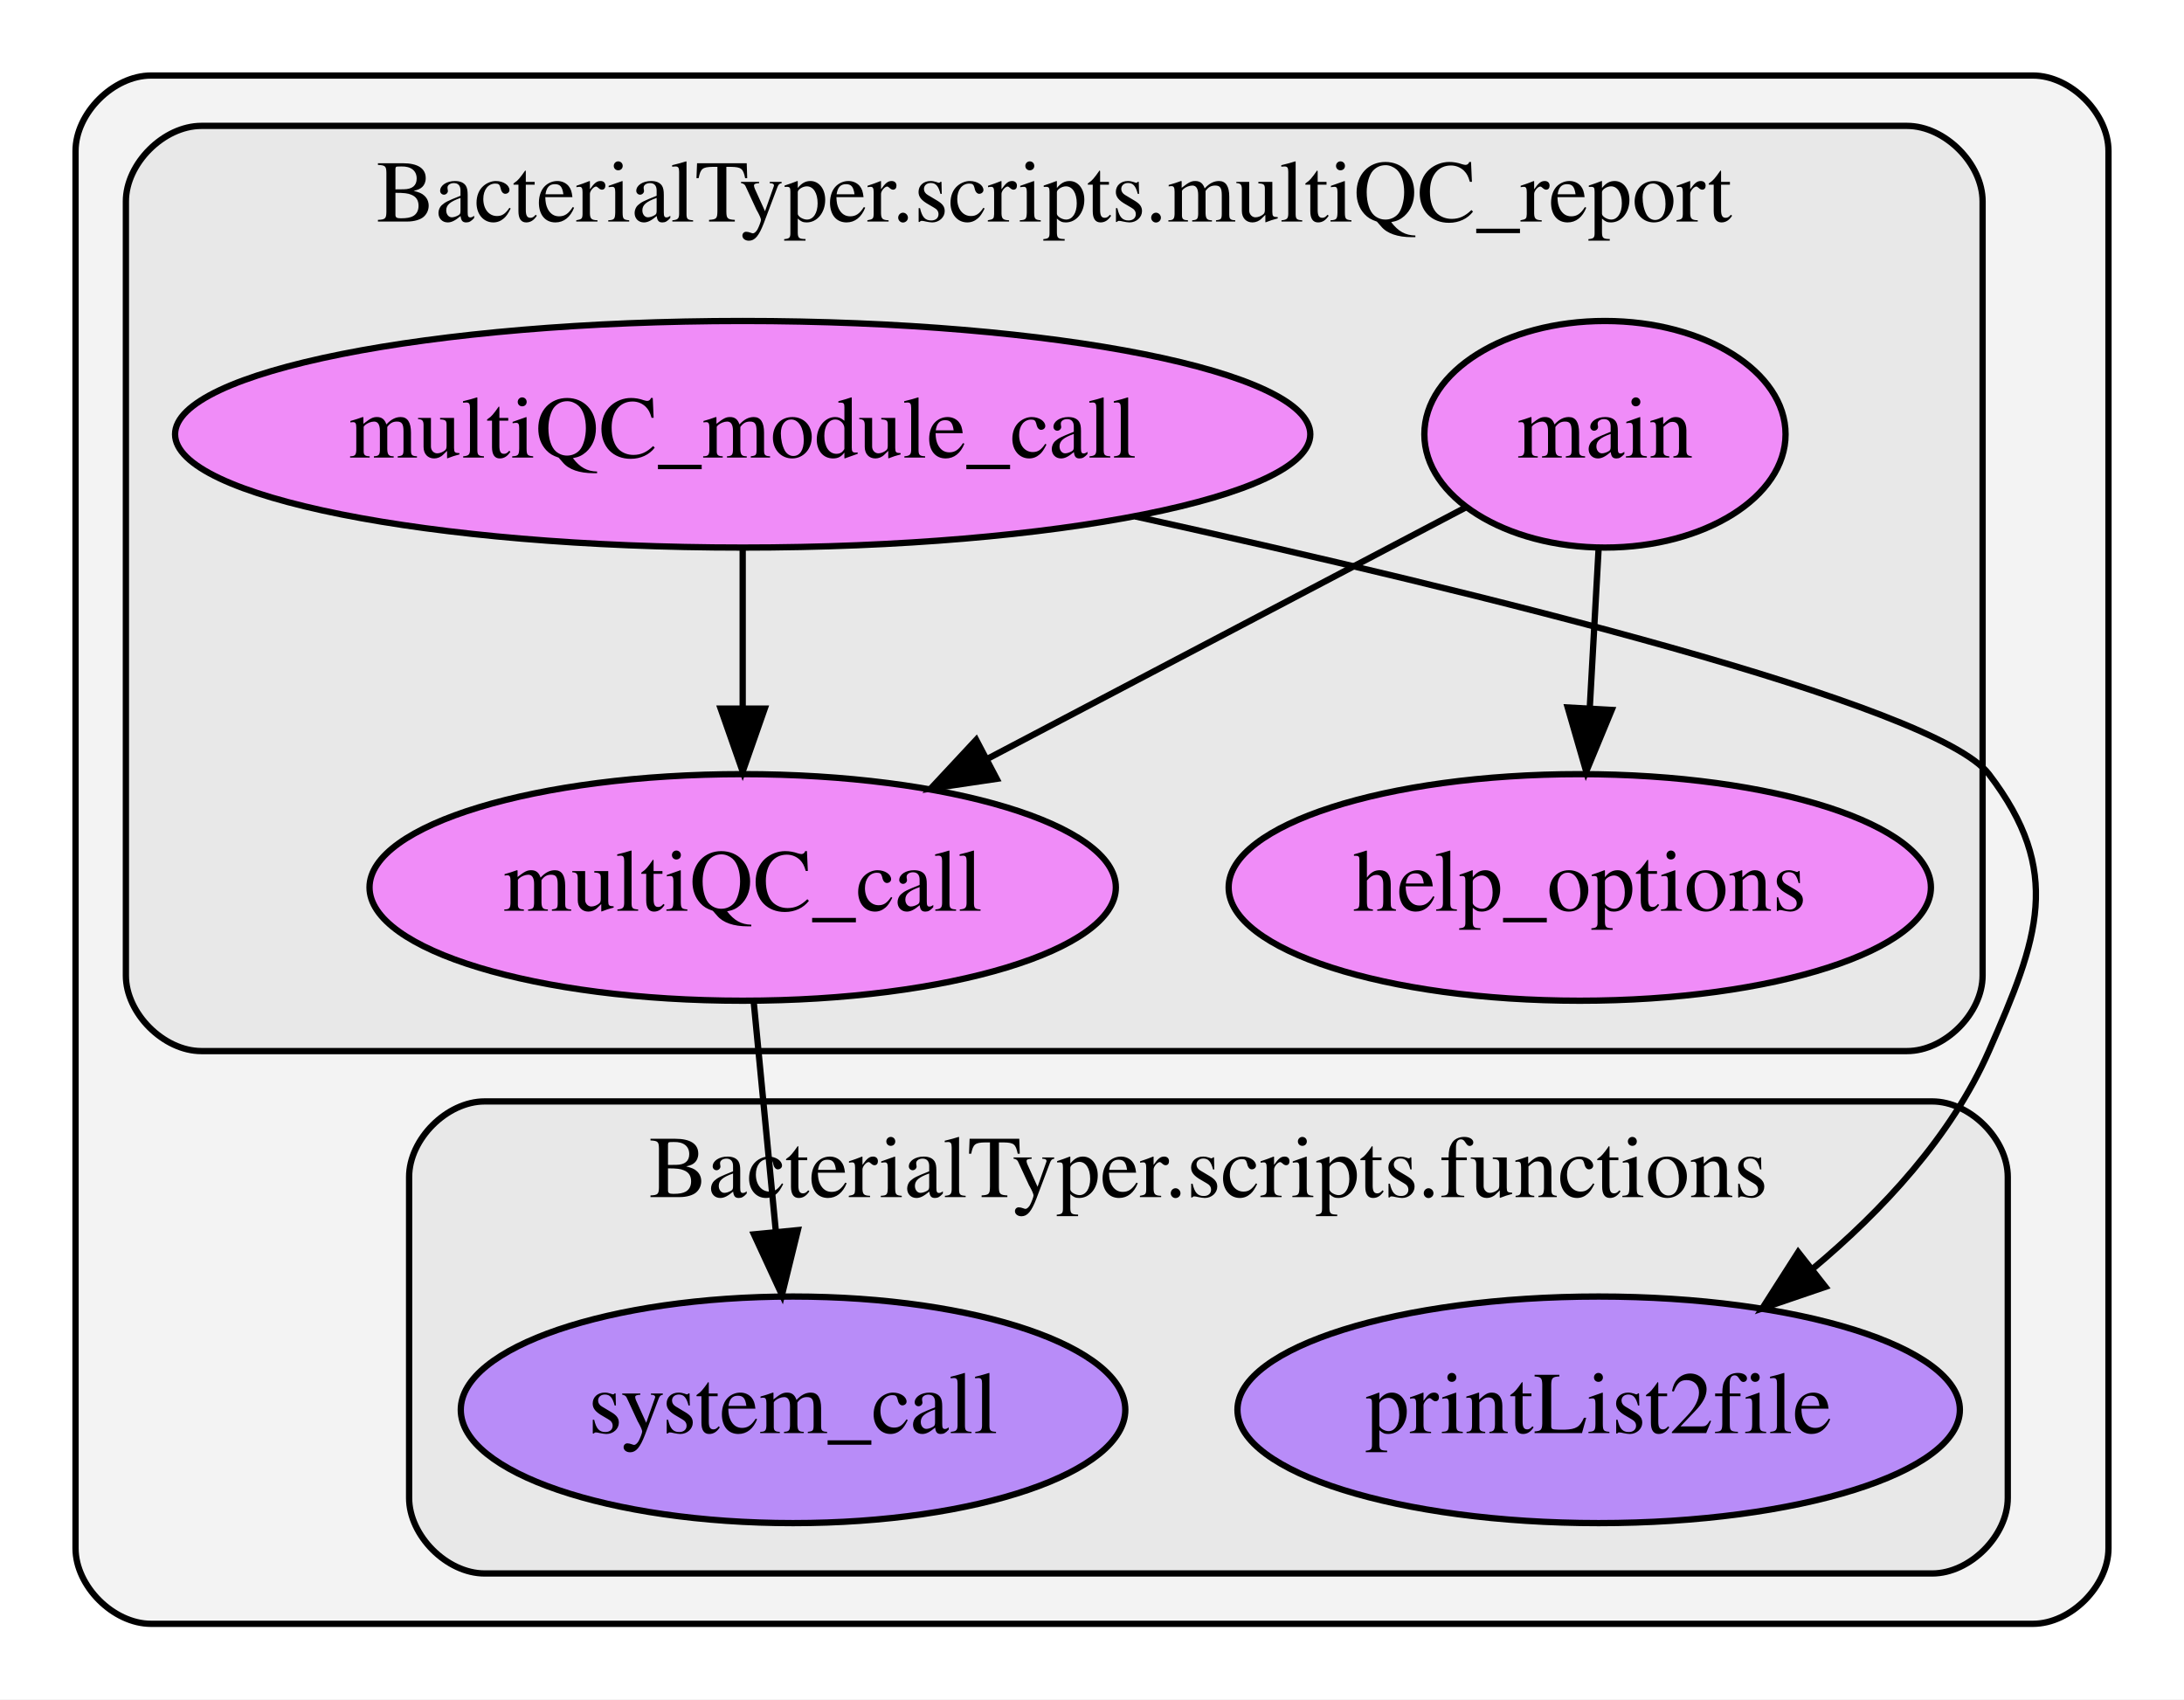
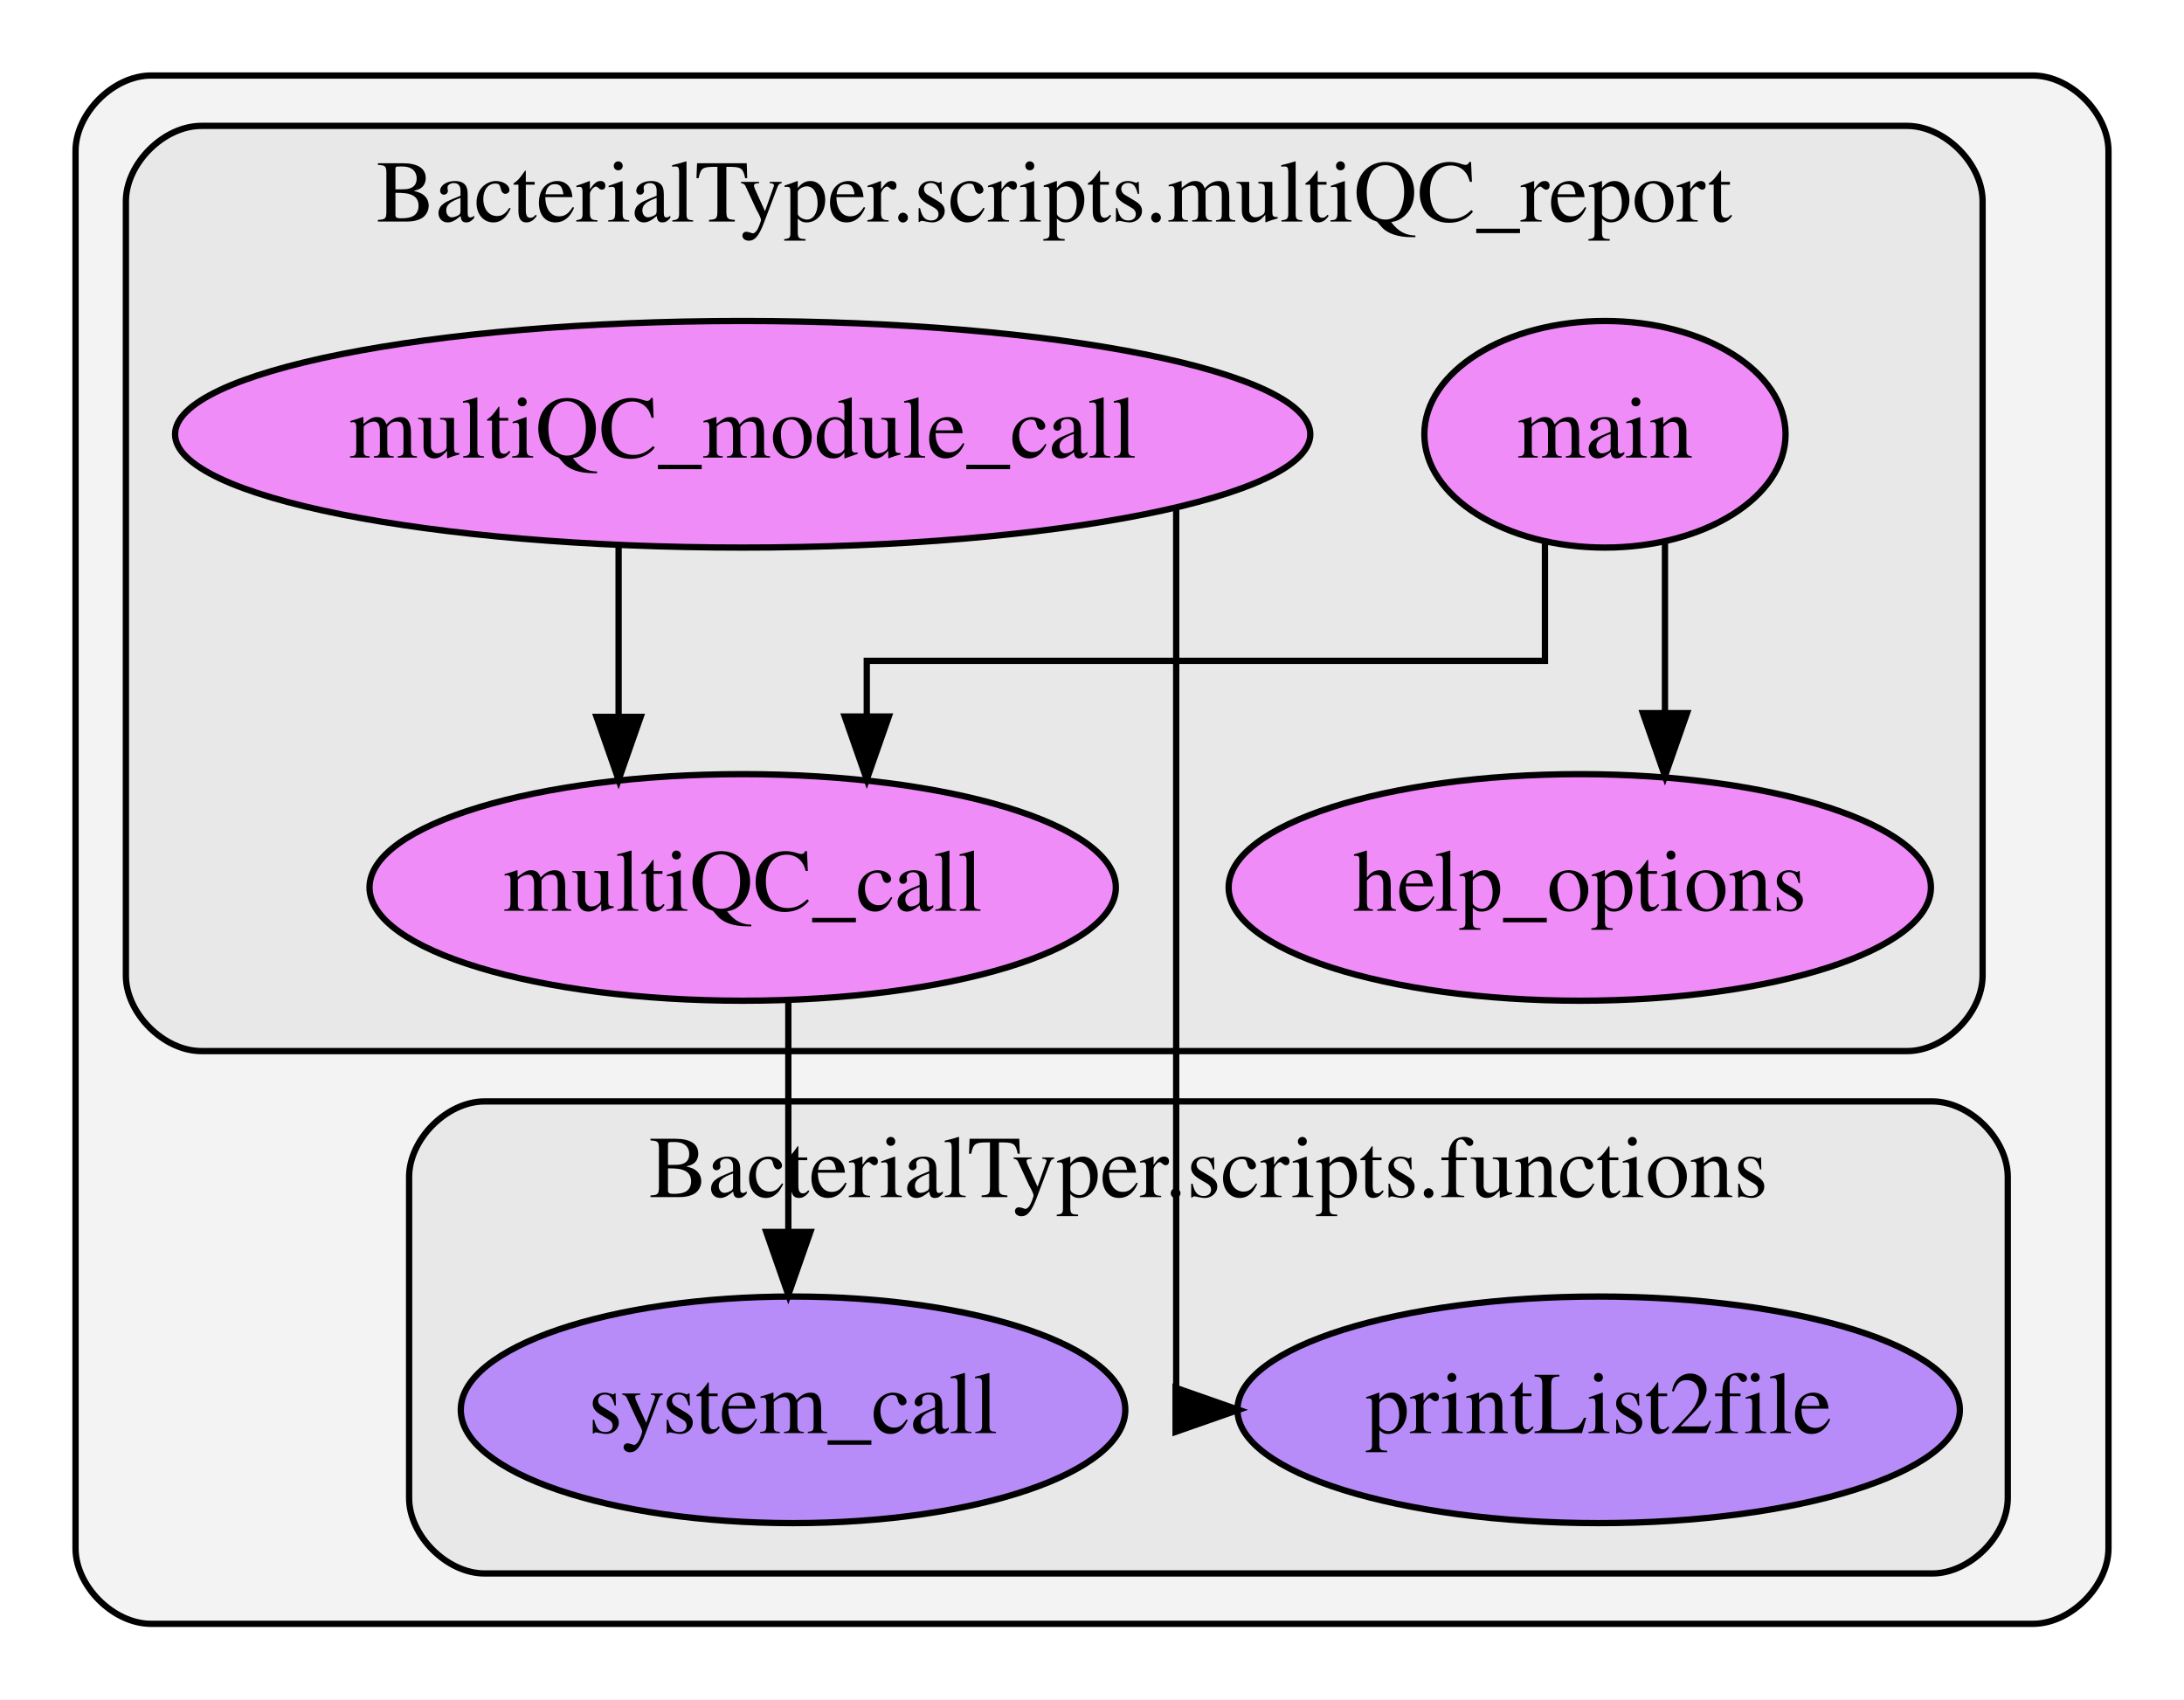
<svg xmlns="http://www.w3.org/2000/svg" width="347pt" height="270pt" viewBox="0.00 0.00 347.00 270.00">
  <g id="graph0" class="graph" transform="scale(1 1) rotate(0) translate(4 266)">
    <polygon fill="#ffffff" stroke="transparent" points="-4,4 -4,-266 343,-266 343,4 -4,4" />
    <g id="clust1" class="cluster">
      <path fill="#808080" fill-opacity="0.094" stroke="#000000" d="M20,-8C20,-8 319,-8 319,-8 325,-8 331,-14 331,-20 331,-20 331,-242 331,-242 331,-248 325,-254 319,-254 319,-254 20,-254 20,-254 14,-254 8,-248 8,-242 8,-242 8,-20 8,-20 8,-14 14,-8 20,-8" />
    </g>
    <g id="clust2" class="cluster">
      <path fill="#808080" fill-opacity="0.094" stroke="#000000" d="M73,-16C73,-16 303,-16 303,-16 309,-16 315,-22 315,-28 315,-28 315,-79 315,-79 315,-85 309,-91 303,-91 303,-91 73,-91 73,-91 67,-91 61,-85 61,-79 61,-79 61,-28 61,-28 61,-22 67,-16 73,-16" />
      <text text-anchor="middle" x="188" y="-75.8" font-family="Times,serif" font-size="14.00" fill="#000000">BacterialTyper.scripts.functions</text>
    </g>
    <g id="clust3" class="cluster">
      <path fill="#808080" fill-opacity="0.094" stroke="#000000" d="M28,-99C28,-99 299,-99 299,-99 305,-99 311,-105 311,-111 311,-111 311,-234 311,-234 311,-240 305,-246 299,-246 299,-246 28,-246 28,-246 22,-246 16,-240 16,-234 16,-234 16,-111 16,-111 16,-105 22,-99 28,-99" />
      <text text-anchor="middle" x="163.5" y="-230.8" font-family="Times,serif" font-size="14.00" fill="#000000">BacterialTyper.scripts.multiQC_report</text>
    </g>
    <g id="node1" class="node">
      <ellipse fill="#a365ff" fill-opacity="0.698" stroke="#000000" cx="250" cy="-42" rx="57.391" ry="18" />
      <text text-anchor="middle" x="250" y="-38.3" font-family="Times,serif" font-size="14.00" fill="#000000">printList2file</text>
    </g>
    <g id="node2" class="node">
      <ellipse fill="#a365ff" fill-opacity="0.698" stroke="#000000" cx="122" cy="-42" rx="52.791" ry="18" />
      <text text-anchor="middle" x="122" y="-38.3" font-family="Times,serif" font-size="14.00" fill="#000000">system_call</text>
    </g>
    <g id="node3" class="node">
      <ellipse fill="#f465ff" fill-opacity="0.698" stroke="#000000" cx="247" cy="-125" rx="55.79" ry="18" />
      <text text-anchor="middle" x="247" y="-121.3" font-family="Times,serif" font-size="14.00" fill="#000000">help_options</text>
    </g>
    <g id="node4" class="node">
      <ellipse fill="#f465ff" fill-opacity="0.698" stroke="#000000" cx="251" cy="-197" rx="28.695" ry="18" />
      <text text-anchor="middle" x="251" y="-193.3" font-family="Times,serif" font-size="14.00" fill="#000000">main</text>
    </g>
-     <g id="edge5" class="edge">
-       <path fill="none" stroke="#000000" d="M249.991,-178.831C249.563,-171.131 249.054,-161.974 248.579,-153.417" />
-       <polygon fill="#000000" stroke="#000000" points="252.072,-153.204 248.023,-143.413 245.083,-153.592 252.072,-153.204" />
+     <g id="edge4" class="edge">
+       <path fill="none" stroke="#000000" d="M260.533,-179.937C260.533,-179.937 260.533,-152.692 260.533,-152.692" />
+       <polygon fill="#000000" stroke="#000000" points="264.033,-152.692 260.533,-142.692 257.033,-152.692 264.033,-152.692" />
    </g>
    <g id="node5" class="node">
      <ellipse fill="#f465ff" fill-opacity="0.698" stroke="#000000" cx="114" cy="-125" rx="59.29" ry="18" />
      <text text-anchor="middle" x="114" y="-121.3" font-family="Times,serif" font-size="14.00" fill="#000000">multiQC_call</text>
    </g>
-     <g id="edge4" class="edge">
-       <path fill="none" stroke="#000000" d="M228.989,-185.432C208.532,-174.681 177.603,-158.426 152.973,-145.482" />
-       <polygon fill="#000000" stroke="#000000" points="154.356,-142.255 143.876,-140.701 151.1,-148.452 154.356,-142.255" />
+     <g id="edge5" class="edge">
+       <path fill="none" stroke="#000000" d="M241.468,-179.844C241.468,-170.571 241.468,-161 241.468,-161 241.468,-161 133.715,-161 133.715,-161 133.715,-161 133.715,-152.156 133.715,-152.156" />
+       <polygon fill="#000000" stroke="#000000" points="137.215,-152.156 133.715,-142.156 130.215,-152.157 137.215,-152.156" />
    </g>
    <g id="edge3" class="edge">
-       <path fill="none" stroke="#000000" d="M115.736,-106.99C116.767,-96.296 118.096,-82.499 119.266,-70.371" />
-       <polygon fill="#000000" stroke="#000000" points="122.764,-70.551 120.24,-60.261 115.796,-69.879 122.764,-70.551" />
+       <path fill="none" stroke="#000000" d="M121.25,-106.99C121.25,-106.99 121.25,-70.261 121.25,-70.261" />
+       <polygon fill="#000000" stroke="#000000" points="124.75,-70.261 121.25,-60.261 117.75,-70.261 124.75,-70.261" />
    </g>
    <g id="node6" class="node">
      <ellipse fill="#f465ff" fill-opacity="0.698" stroke="#000000" cx="114" cy="-197" rx="90.184" ry="18" />
      <text text-anchor="middle" x="114" y="-193.3" font-family="Times,serif" font-size="14.00" fill="#000000">multiQC_module_call</text>
    </g>
    <g id="edge1" class="edge">
-       <path fill="none" stroke="#000000" d="M176.385,-183.947C231.195,-171.849 303.525,-154.096 312,-143 323.87,-127.459 319.861,-116.906 312,-99 306.041,-85.426 295.076,-73.663 284.006,-64.406" />
-       <polygon fill="#000000" stroke="#000000" points="286.024,-61.54 275.997,-58.118 281.701,-67.046 286.024,-61.54" />
+       <path fill="none" stroke="#000000" d="M182.875,-185.35C182.875,-149.303 182.875,-42 182.875,-42 182.875,-42 183.866,-42 183.866,-42" />
+       <polygon fill="#000000" stroke="#000000" points="182.78,-45.5 192.78,-42 182.78,-38.5 182.78,-45.5" />
    </g>
    <g id="edge2" class="edge">
-       <path fill="none" stroke="#000000" d="M114,-178.831C114,-171.131 114,-161.974 114,-153.417" />
-       <polygon fill="#000000" stroke="#000000" points="117.5,-153.413 114,-143.413 110.5,-153.413 117.5,-153.413" />
+       <path fill="none" stroke="#000000" d="M94.285,-179.202C94.285,-179.202 94.285,-152.097 94.285,-152.097" />
+       <polygon fill="#000000" stroke="#000000" points="97.785,-152.097 94.285,-142.097 90.785,-152.097 97.785,-152.097" />
    </g>
  </g>
</svg>
